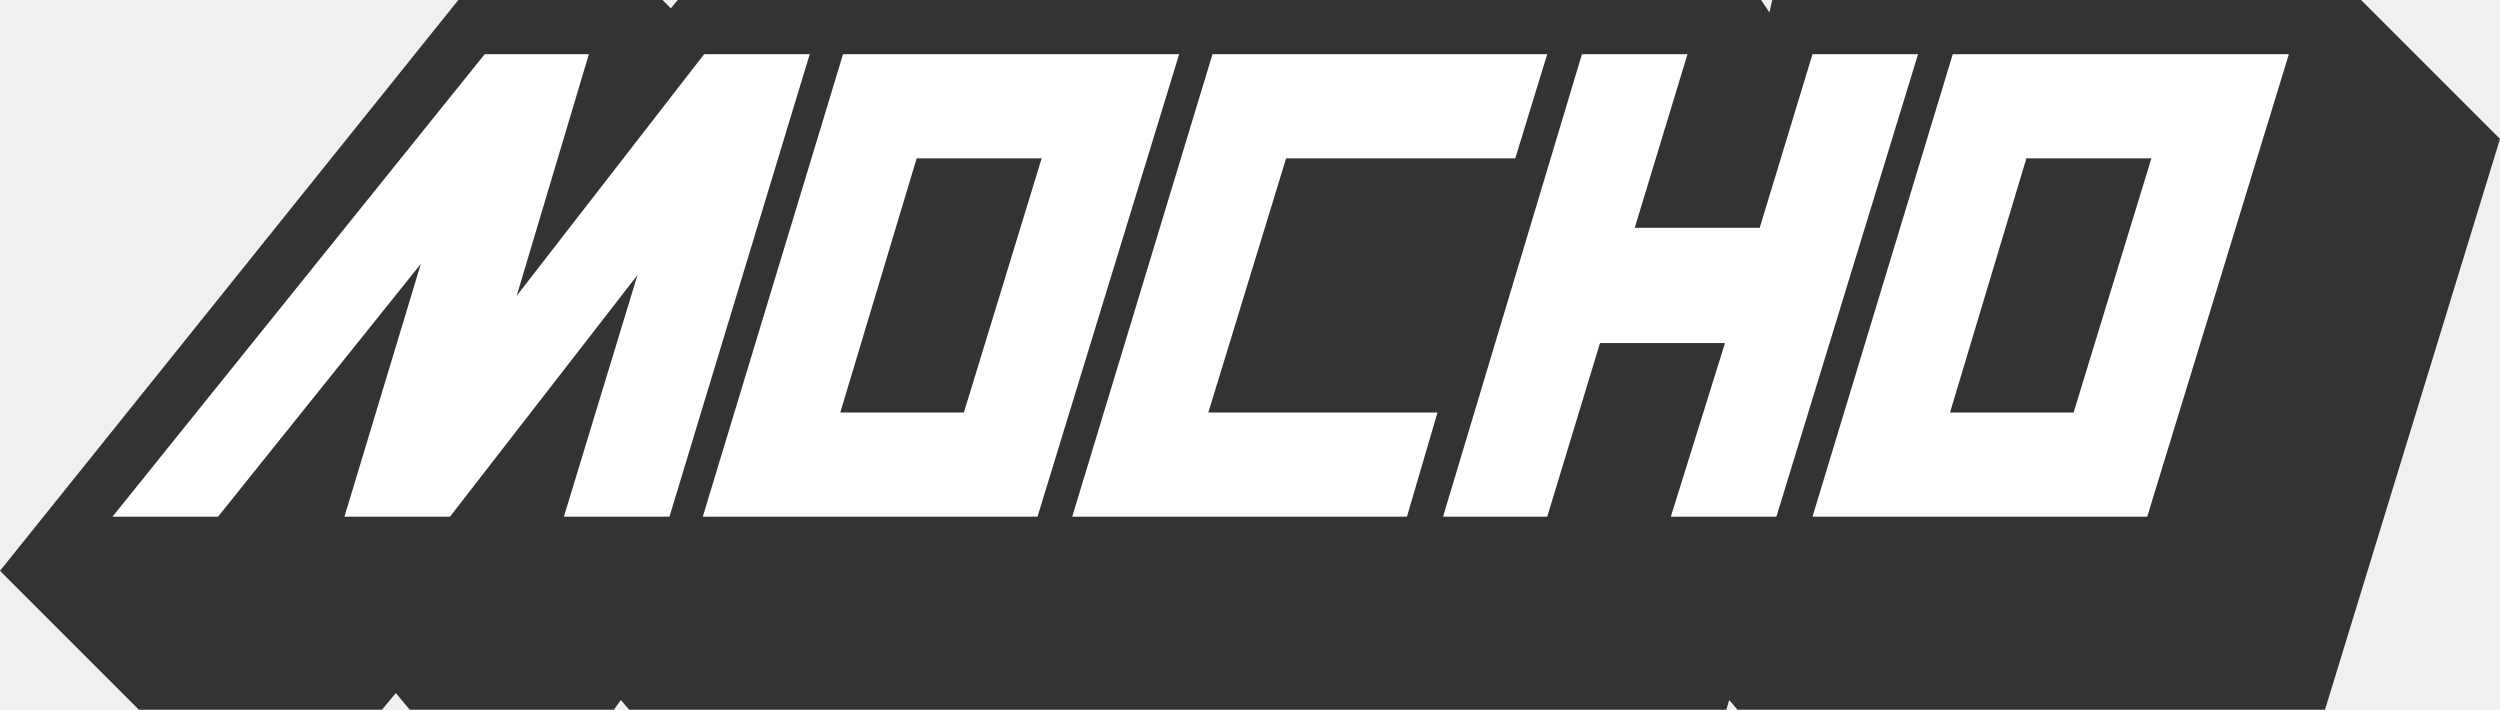
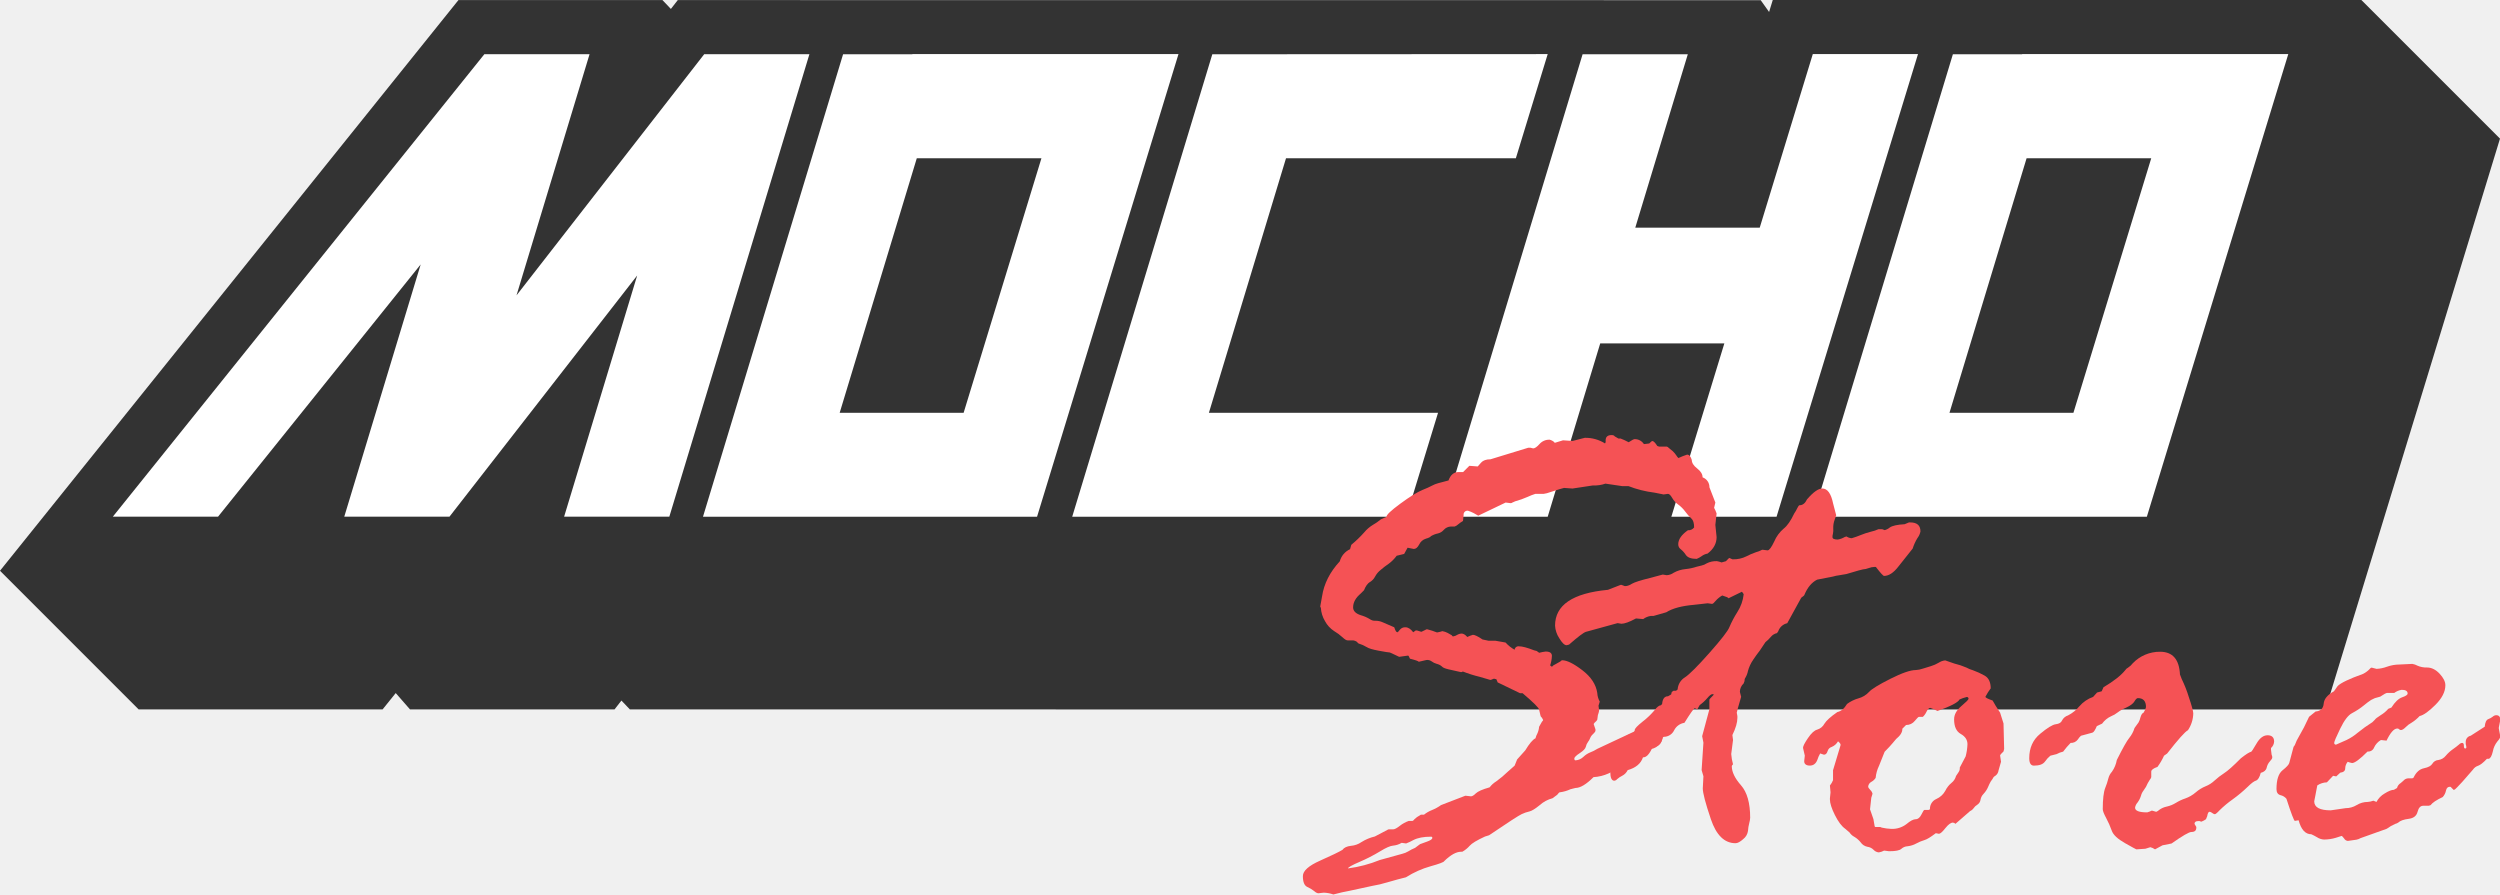
- <svg xmlns="http://www.w3.org/2000/svg" version="1.1" id="Capa_1" x="0px" y="0px" viewBox="0 0 180 51.1" style="enable-background:new 0 0 180 51.1;" xml:space="preserve">
-   <style type="text/css">
- 	.st0{fill:#333333;}
- 	.st1{fill:#FFFFFF;}
- </style>
-   <g id="Capa_2_1_">
+ <svg xmlns="http://www.w3.org/2000/svg" viewBox="0 0 1386.49 496.08">
+   <defs>
+     <style>.cls-1{fill:#333;}.cls-2{fill:#fff;}.cls-3{fill:#f55255;}</style>
+   </defs>
+   <g id="Capa_2" data-name="Capa 2">
    <g id="Logo">
-       <polygon class="st0" points="170,0 127.6,0 127.4,0.9 126.8,0 48.8,0 48.3,0.6 47.7,0 33,0 0,41.1 10,51.1 27.5,51.1 28.5,49.9     29.5,51.1 44.2,51.1 44.7,50.4 45.3,51.1 124.3,51.1 124.5,50.4 125.1,51.1 167.4,51.1 180,10   " />
-       <polygon class="st1" points="87.3,3.9 77.2,37.2 101.3,37.2 103.5,29.7 87,29.7 92.6,11.4 109.1,11.4 111.4,3.9   " />
-       <polygon class="st1" points="130.5,3.9 126.7,16.4 117.7,16.4 121.5,3.9 113.9,3.9 103.9,37.2 111.4,37.2 115.2,24.7 124.2,24.7     120.3,37.2 127.9,37.2 138.1,3.9   " />
-       <polygon class="st1" points="50.7,3.9 37.2,21.3 42.4,3.9 34.9,3.9 8.1,37.2 15.7,37.2 30.3,19 24.8,37.2 32.4,37.2 45.9,19.8     40.6,37.2 48.2,37.2 58.3,3.9   " />
-       <path class="st1" d="M84.9,3.9H65.7v0h-5L50.6,37.2h24.1L84.9,3.9z M66,11.4h9l-5.6,18.3h-8.9L66,11.4z" />
-       <path class="st1" d="M164.8,3.9h-19.2v0h-5l-10.1,33.3h24.1L164.8,3.9z M145.9,11.4h9l-5.6,18.3h-8.9L145.9,11.4z" />
+       <polygon class="cls-1" points="1309.61 0 983.17 0 981.13 6.64 976.48 0.1 375.89 0.05 372.07 4.96 367.4 0.05 254.25 0.05 0 316.54 76.88 393.43 212.19 393.43 219.47 384.37 227.38 393.43 340.82 393.43 344.64 388.52 349.31 393.43 957.49 393.48 958.98 388.57 963.26 393.48 1289.71 393.48 1386.49 76.88 1309.61 0" />
+       <polygon class="cls-2" points="672.34 30.1 594.64 286.59 779.91 286.59 797.53 228.94 670.45 228.94 713.22 87.76 840.69 87.76 858.35 30 672.34 30.1" />
+       <polygon class="cls-2" points="1005.37 30 975.94 126.26 906.92 126.26 936.05 30.1 877.7 30.1 800 286.59 858.35 286.59 887.48 190.44 956.32 190.44 926.92 286.59 985.27 286.59 1063.71 30 1005.37 30" />
+       <polygon class="cls-2" points="390.56 30.05 286.45 163.81 326.97 30.05 268.63 30.05 62.58 286.54 120.93 286.54 233.31 146.65 190.93 286.54 249.28 286.54 353.38 152.78 312.86 286.54 371.21 286.54 448.9 30.05 390.56 30.05" />
+       <path class="cls-2" d="M653.58,30H506v.1H467.57l-77.7,256.49H575.14ZM508.45,87.76h69.13L534.42,228.94H465.68Z" />
+       <path class="cls-2" d="M1269.07,30h-147.6v.1h-38.41l-77.7,256.49h185.27ZM1123.94,87.76h69.13l-43.16,141.18h-68.74Z" />
+       <path class="cls-3" d="M840,424.63l1.39-3.45,4.49-5q3.45-5.69,5.7-6.73a10.23,10.23,0,0,1,1-2.59,10.88,10.88,0,0,0,1-3.8l1.55-2.76c.46-.45.69-.8.69-1a7,7,0,0,0-1.38-2.07l-.86-3.63q0-1.38-9.15-9.14h-1.39l-12.43-6-.7-1.73-1.38-.35-1.73.69h-.34l-5.88-1.72a71.4,71.4,0,0,1-9.32-2.94,1.39,1.39,0,0,1-1,.35l-6.91-1.55q-2.94-.69-3.54-1.47a6.51,6.51,0,0,0-2.94-1.55,8.53,8.53,0,0,1-3-1.47,4,4,0,0,0-2.76-.69l-4.33,1c0-.34-1.61-.92-4.83-1.72-.46-1.15-.81-1.73-1-1.73l-5,.69q-5-2.42-5.18-2.41c-.58,0-2.59-.32-6-.95s-5.69-1.3-6.73-2a20,20,0,0,0-4.66-2.07l-1-1a4.59,4.59,0,0,0-1.9-.69h-3.11c-.69,0-1.64-.58-2.84-1.73a27.63,27.63,0,0,0-4.66-3.45,14.88,14.88,0,0,1-5-5.44,16.19,16.19,0,0,1-2.33-7.51,1,1,0,0,1-.34-.69l1-5.52q1.56-10.53,9.84-19.5a10.42,10.42,0,0,1,5.69-6.73l.69-2.42a65.81,65.81,0,0,0,7.17-6.9,18.63,18.63,0,0,1,4.92-4.23,29.12,29.12,0,0,0,4.31-3l3.13-1.38q-.18-1.56,7.69-7.34t12.27-7.59a57.16,57.16,0,0,0,5.87-2.67q1.47-.87,8.55-2.59c1.14-3.11,3-4.66,5.52-4.66h2.59l3.45-3.46,4.66.35c.23-.23.86-1,1.9-2.16s2.76-1.81,5.17-1.81l20.89-6.39h1.38l1.38.35c.92,0,2.1-.8,3.54-2.42a7.14,7.14,0,0,1,5.61-2.41,6.24,6.24,0,0,1,2.59,1.38.3.3,0,0,0,.34.34l4.49-1.38,5.35.35,6.73-1.73a20.34,20.34,0,0,1,11.22,3.11l.34-.69v-1q0-2.92,3.28-2.93c.92,0,1.5.23,1.73.69l2.07,1.21h1.21a34.34,34.34,0,0,1,4.48,2.07c1.73-1.15,2.82-1.73,3.28-1.73a6,6,0,0,1,5.18,2.76l2.93-.34c.92-.92,1.5-1.38,1.73-1.38q1,0,2.76,2.76l1,.34h4.31c.23,0,.69.35,1.38,1l1.9,1.55a13.47,13.47,0,0,1,1.9,2.25,8,8,0,0,0,1.21,1.55,42.35,42.35,0,0,1,4.83-1.9c1.15,0,2,1,2.59,2.94,0,1.61,1,3.19,3,4.74s3,3.19,3,4.92a5.76,5.76,0,0,1,3.8,5.52l3.28,8.46-.69,2.93a18.46,18.46,0,0,1,1.38,3.11l-.69,6.39.69,6.73q0,5.34-5,9.14a7.88,7.88,0,0,0-3.36,1.47,12,12,0,0,1-2.68,1.47c-3,0-5-.72-6-2.16a13.35,13.35,0,0,0-2.85-3.19,3.28,3.28,0,0,1-1.38-2.76q0-4,5.35-7.77a3.85,3.85,0,0,0,3.45-1.55q0-3.63-1.55-5a25.71,25.71,0,0,1-3.37-3.79,17.65,17.65,0,0,0-3.88-3.89,11.43,11.43,0,0,1-3.37-3.71c-.86-1.49-1.64-2.24-2.33-2.24l-2.41.34-5-1a60.61,60.61,0,0,1-14.5-3.63h-3.45l-9.32-1.38a18.11,18.11,0,0,1-6.9,1l-11.39,1.72-4.66-.34q-.53,0-9.49,2.93l-1.73.35h-4.66a35.28,35.28,0,0,0-4.4,1.72,48.07,48.07,0,0,1-6.82,2.42l-1.55.69a1.42,1.42,0,0,1-1,.34l-2.76-.34L819.82,286l-2.41-1.38a19.85,19.85,0,0,0-3.28-1.38,2.14,2.14,0,0,0-2.42,2.42l-.34,3.27a18.89,18.89,0,0,0-2.94,2.08,4.3,4.3,0,0,1-1.72,1h-2.07a5.49,5.49,0,0,0-3.89,1.81,6.1,6.1,0,0,1-3.19,2,12.81,12.81,0,0,0-4,1.55q-.35.69-2.76,1.38a6,6,0,0,0-3.71,3.2c-.86,1.66-1.87,2.5-3,2.5l-3.45-.69-1.9,3.45c-2.42.58-3.8.92-4.14,1a20.66,20.66,0,0,1-4.49,4.49c-1.5,1-3,2.16-4.4,3.37a11.91,11.91,0,0,0-3.11,3.71,7.14,7.14,0,0,1-2.85,3c-1.26.75-2.36,2.27-3.28,4.57l-1.72,1.73q-4.32,3.62-4.32,7.76,0,2.94,4.15,4.32a19.64,19.64,0,0,1,5.17,2.24,4.75,4.75,0,0,0,3.11.87,9.43,9.43,0,0,1,4,.86q1.89.87,6.39,2.76c.57,1.84,1.14,2.76,1.72,2.76q.34,0,1.38-1.38a3.64,3.64,0,0,1,3.11-1.38q2.23,0,4.31,2.76l1.38-1h.69l2.24.69h.35l2.07-1a1.39,1.39,0,0,1,1-.34,40.46,40.46,0,0,1,5.35,1.72h.35a20.67,20.67,0,0,0,2.76-.69,10,10,0,0,1,2.93,1l2.41,1.38c0,.34.23.52.69.52a4.88,4.88,0,0,0,2.07-.78,5.32,5.32,0,0,1,2.59-.78c.92,0,2,.64,3.11,1.9a19.37,19.37,0,0,1,3.1-1.21c1,0,2.82.87,5.35,2.59l3.28.69h3.79l5.7,1a19.3,19.3,0,0,0,5,4,2.17,2.17,0,0,1,2.42-1.9c1.84,0,4.65.75,8.45,2.24l1.38.35,1.38,1a23.62,23.62,0,0,1,3.62-.69c2.3,0,3.45.81,3.45,2.42a18.66,18.66,0,0,1-1,5.35c.23,0,.57.23,1,.69a4.28,4.28,0,0,1,1.9-1.38l2.76-1.56c.46-.45.8-.69,1-.69q4,0,11.22,5.53t8.28,12.6a11,11,0,0,0,1.39,4.83l-.7,2.24.35,2.76a14.14,14.14,0,0,1-.69,2.42l-.35,2.59a3.46,3.46,0,0,1-1,1.21,3.46,3.46,0,0,0-1,1.2l1,2.94v.69c0,.46-.43,1.09-1.3,1.9a5.65,5.65,0,0,0-1.63,2.24,7.92,7.92,0,0,1-1.21,2.16,6.67,6.67,0,0,0-1.21,2.67q-.35,1.56-3.37,3.54t-3,3c0,.69.23,1,.69,1a7,7,0,0,0,4.4-2,11.54,11.54,0,0,1,3.53-2.33,22,22,0,0,0,4.14-2.07l16.2-7.59q18.1-8.62,20.17-8.63A2.44,2.44,0,0,1,925,402q0,1-2.42,4-.35,8.11-7.08,9.49a15.17,15.17,0,0,0-4,3.63h-1.38q-4.32,4.83-9.84,4.83h-1A23.72,23.72,0,0,1,883.75,431q-6,6-10,6l-2.76.7a19.77,19.77,0,0,1-6,1.72q-.35,0-1.38,1.38l-2.58,1.9a17.18,17.18,0,0,0-7.08,3.8q-3.79,3.1-5.78,3.54a19.92,19.92,0,0,0-4.23,1.46q-2.25,1-18.12,11.74l-2.24.69q-6.74,3.11-8.46,5.09a15.69,15.69,0,0,1-4.14,3.36h-.69q-4,0-9.32,5.18-.34.87-7.51,2.85a51.2,51.2,0,0,0-13.72,6.13q-4.14,1-10.18,2.76a66.59,66.59,0,0,1-8.8,2.07L748.63,494c-2.65.46-5.69,1.15-9.15,2.07a17.36,17.36,0,0,0-5.34-1l-3.11.35a4.4,4.4,0,0,1-2.16-1.21,18.53,18.53,0,0,0-3.88-2.33q-2.41-1.12-2.42-6,0-4.32,9.5-8.55t12.44-6c.92-1.27,2.5-2,4.75-2.24a11.88,11.88,0,0,0,5.79-2.07,24.26,24.26,0,0,1,7.43-3.11l6.91-3.63a1.73,1.73,0,0,1,.86-.34h2.42c.8,0,2-.63,3.62-1.9a17,17,0,0,1,5-2.76h2.08c.22,0,.57-.29,1-.86a11.8,11.8,0,0,1,3.11-2.25l.52-.34h1.73a16.73,16.73,0,0,1,4.49-2.59,24,24,0,0,0,5-2.76l13.47-5.18,3.11.34c.69,0,1.58-.54,2.68-1.63s3.65-2.22,7.68-3.37a13.32,13.32,0,0,1,3.63-3.28,56.43,56.43,0,0,0,6.57-5.52Zm-60.21,43.15-2.43-.35a11.19,11.19,0,0,1-4.76,1.55c-1.55.12-4,1.18-7.26,3.2A91,91,0,0,1,754,478q-6.4,2.76-6.4,3.62a71.55,71.55,0,0,0,17.64-4.66l12.46-3.45a11.56,11.56,0,0,0,3.37-1.38,23.68,23.68,0,0,1,3.72-1.9l2.77-2.07c.58-.23,1.84-.69,3.8-1.38s3-1.38,3-2.07a.61.61,0,0,0-.69-.69c-4.16,0-7.44.63-9.87,1.9A27.61,27.61,0,0,1,779.82,467.78Z" />
+       <path class="cls-3" d="M954.77,311.93l2.41-.69,1.73-1.73h.35l1.55.69h.34a15.86,15.86,0,0,0,7.36-1.64,37.85,37.85,0,0,1,5.4-2.33,13.74,13.74,0,0,0,2.7-1,1.73,1.73,0,0,1,.87-.35l2.8.35q1.38,0,3.7-4.92a19.1,19.1,0,0,1,5.26-7.16q2.94-2.25,5.87-8.46a14.67,14.67,0,0,0,1.55-2.67c.58-1.21,1-1.82,1.38-1.82,1.72,0,3.11-1.09,4.14-3.28q5.18-6,8.45-6,4.3,0,6,8.29l1.72,6.56c0,.11-.29.94-.86,2.5a11.87,11.87,0,0,0-.78,4.66,10.58,10.58,0,0,1-.17,3.1,5.87,5.87,0,0,0-.26,1.82q0,1.38,2.94,1.38a10.84,10.84,0,0,0,3.79-1.38l1-.35a6,6,0,0,0,2.93,1,49.1,49.1,0,0,0,4.92-1.73,40.68,40.68,0,0,1,5.78-1.9,20.15,20.15,0,0,0,4.15-1.38h2.07l1.38.52a7.44,7.44,0,0,0,2.84-1.47c1.44-1,4.17-1.58,8.2-1.81l2.42-1h.69c3.8,0,5.69,1.66,5.69,5a8.69,8.69,0,0,1-1.64,3.63,25,25,0,0,0-2.67,5.86l-7.94,10q-4,5.18-7.94,5.18-.69,0-4.31-4.66c0-.23-.23-.35-.69-.35a10.68,10.68,0,0,0-3.63.7,9.54,9.54,0,0,1-3.1.69q-.52,0-9.15,2.58l-4.14.7a17.94,17.94,0,0,0-3.28.69l-8.81,1.72q-4.5,2.25-7.08,8.46c0,.23-.58.75-1.73,1.55l-7.77,14.15a6.86,6.86,0,0,0-5,4.49l-.69,1a6,6,0,0,0-3.46,2.15,18.76,18.76,0,0,1-2.94,2.85l-3.11,4.66q-1.9,2.42-3.8,5.27a20.37,20.37,0,0,0-2.77,6,11.84,11.84,0,0,1-1.38,3.71,2.62,2.62,0,0,0-.52,1.89l-.52,1.39a6.41,6.41,0,0,0-2.08,4.66l.7,2.76c-1.62,5.52-2.42,8.45-2.42,8.8a13.28,13.28,0,0,0,.34,1.9v1q0,3.81-2.77,9.49l.35,2.77-1,7.76a28.65,28.65,0,0,0,1,5.7c-.46.46-.69.8-.69,1,0,3.23,1.7,6.76,5.1,10.62s5.1,9.87,5.1,18a13.39,13.39,0,0,1-.52,3,23.37,23.37,0,0,0-.69,4.32,7,7,0,0,1-2.68,4.57q-2.5,2.25-4.23,2.25-9.18,0-13.67-13.29t-4.49-17.09l.35-6.73-1-3.45,1-15.19-.7-3.62,4-14.85v-5.35c0-.23.81-1.15,2.42-2.76,0-.23-.23-.34-.69-.34-.69,0-1.62.69-2.77,2.07a24.28,24.28,0,0,1-4.32,4l-1.38,2.41a3.9,3.9,0,0,0-1.39-.69c-.57.23-2.48,2.94-5.7,8.11a7.67,7.67,0,0,0-5.71,4.15,6.34,6.34,0,0,1-5.7,3.62l-.7.35q-.69,5-4.84,5l-.69.35c-1.73,3.91-3.51,5.81-5.36,5.69q-1.72,5.17-8.47,7.08a6.84,6.84,0,0,1-3,3.1,12.37,12.37,0,0,0-2.85,1.9,2.36,2.36,0,0,1-1.56.87q-2.23,0-2.24-4.84a5.47,5.47,0,0,1,1.12-3,5.24,5.24,0,0,0,1.12-2.33c0-.23-.57-.92-1.72-2.07,0-3.56.92-5.81,2.76-6.73a9.23,9.23,0,0,0,4.15-4A5.25,5.25,0,0,1,904,407.2c1.73-.58,2.6-1.32,2.6-2.25s1.49-2.41,4.49-4.83a40.7,40.7,0,0,0,6.56-6.3c1.38-1.78,2.54-2.67,3.46-2.67l.69-.69q.35-4.32,3.28-4.32l1.73-1,.35-1.38,1-.69h1.39l.86-.7a8.49,8.49,0,0,1,4.06-6.73q3.7-2.42,13.56-13.54t11.06-14.24a58.83,58.83,0,0,1,4.41-8.37,22.58,22.58,0,0,0,3.54-9.93,5.62,5.62,0,0,0-1-1.38l-7.43,3.63q0-.52-3.45-1.56a13.68,13.68,0,0,0-3.79,3.11c-.81,1-1.44,1.55-1.9,1.55l-2.42-.34-7.59.86q-10.18.87-15.36,4.14L917,341.61h-1.55a9.2,9.2,0,0,0-4.14,1.73l-4-.35c-3.68,2-6.39,2.94-8.11,2.94a15.94,15.94,0,0,1-2.08-.35l-17.6,4.84q-2.07.69-9.32,7.07l-1.38.35q-1.73,0-4.06-3.89a13.91,13.91,0,0,1-2.33-7q0-17.08,29.34-19.84l7.08-2.76h.35l1.89.69h.69a7.91,7.91,0,0,0,3.28-1.3q2.25-1.29,10-3.19l7.08-1.9,2.24.35a7.38,7.38,0,0,0,3.89-1.39,16.77,16.77,0,0,1,6.55-2,28.56,28.56,0,0,0,6.13-1.3l2.76-.68a8.34,8.34,0,0,0,2.85-1.21,11.38,11.38,0,0,1,5.61-1.21A12.25,12.25,0,0,1,954.77,311.93Z" />
+       <path class="cls-3" d="M1092.59,449.83l-8.12,7.07a2,2,0,0,0-1.38-.69c-1.15,0-2.57,1-4.23,3.11s-2.85,3.1-3.55,3.1l-1.72-.34c-2.88,2.19-4.95,3.45-6.22,3.8a24.15,24.15,0,0,0-4.58,1.9,13.07,13.07,0,0,1-4.83,1.55,5.6,5.6,0,0,0-3.54,1.47c-.93.86-3.17,1.29-6.74,1.29l-2.76-.35a9.84,9.84,0,0,1-2.94,1,4.47,4.47,0,0,1-2.94-1.47,5.7,5.7,0,0,0-3.36-1.64,5.93,5.93,0,0,1-3.72-2.41,12.7,12.7,0,0,0-3.53-3.11,7.09,7.09,0,0,1-2.68-2.42l-2.42-2.07q-2.94-2.07-5.7-7.59t-2.76-8.63v-.69l.34-3.28-.34-3.8a11,11,0,0,0,1.72-2.93v-5.52l4.15-13.81c.23-.57-.24-1.32-1.38-2.24a7.06,7.06,0,0,1-3.47,3.1,3.42,3.42,0,0,0-2.34,2.42c-.4,1.27-1.07,1.9-2,1.9l-2.09-.69a18.15,18.15,0,0,0-1.56,3.54c-.81,2.13-2.21,3.19-4.17,3.19s-3.13-.81-3.13-2.42l.34-3.1-1-4.32q0-1.38,2.77-5.44t5.1-4.66a6.71,6.71,0,0,0,4-3.27c1.1-1.79,3.49-3.94,7.18-6.48,2.07-.45,3.86-1.95,5.36-4.48a19.5,19.5,0,0,1,6.3-3.11,12.23,12.23,0,0,0,5.88-3.54q2-2.32,11.76-7.25t14.26-4.92a13.63,13.63,0,0,0,3.81-.77c1.61-.52,3.11-1,4.49-1.38a19.73,19.73,0,0,0,4.32-1.9,8,8,0,0,1,3.64-1.3l5,1.73a42.21,42.21,0,0,1,6.74,2.24,16.25,16.25,0,0,0,3.55,1.47,42.2,42.2,0,0,1,6.57,3c2.24,1.27,3.37,3.63,3.37,7.08a32.62,32.62,0,0,0-2.94,4.66c0,.46,1.32,1.15,4,2.07.92,1.72,2.3,4,4.15,6.73l1.89,6,.35,14.15-.35,1.38q-1.89,1.72-1.89,2.25l.51,3.45-1.38,4.83a4.21,4.21,0,0,1-1.73,2.93,3.24,3.24,0,0,0-1.55,1.73l-1,1.38a26.48,26.48,0,0,0-1.47,3,13,13,0,0,1-2.51,3.88,6.06,6.06,0,0,0-1.72,3.28,3.9,3.9,0,0,1-1.73,2.76,6.16,6.16,0,0,0-2,1.82A4.82,4.82,0,0,1,1092.59,449.83ZM1039,454.31l.69,4,.34.35h2.76l.86.34a28.93,28.93,0,0,0,5.16.69,12.87,12.87,0,0,0,8.53-2.67c2.12-1.78,3.81-2.68,5.08-2.68s2.32-.86,3.18-2.59,1.41-2.58,1.64-2.58h2.41l.69-.35a5.9,5.9,0,0,1,3.53-5.7,10.48,10.48,0,0,0,5-4.57,12.73,12.73,0,0,1,3.36-4.31,7.25,7.25,0,0,0,2.58-3.89l1.38-2.07a3.67,3.67,0,0,0,.69-2.59l3.27-6.21a31,31,0,0,0,1-6.73c0-2.42-1.24-4.31-3.71-5.7s-3.7-4.08-3.7-8.11c0-2.64,1.35-5.09,4-7.33s4-3.6,4-4.06a.91.91,0,0,0-1-1,22.37,22.37,0,0,0-4,1.38q-1.2,2.42-12.22,6.38a27.67,27.67,0,0,0-4-1.72c-.69,0-1.37.69-2.06,2.07a9.09,9.09,0,0,1-2.07,2.93h-2.24c-.23,0-1,.75-2.24,2.25a6,6,0,0,1-4.82,2.24l-2.06,2.07q.16,2.76-3.45,5.7l-1.89,2.24q-1.72,2.07-4.48,4.83l-3.1,7.77a19.59,19.59,0,0,0-1.89,6.73,6.25,6.25,0,0,1-2.33,2.16,3.3,3.3,0,0,0-1.82,2.84c0,.24.41.81,1.21,1.73a3.94,3.94,0,0,1,1.21,2.07l-.69,2.24-.69,6.39Z" />
+       <path class="cls-3" d="M1163,384.07l2.59-.69,1-2.24q8.46-5,12.09-9.5a3.71,3.71,0,0,1,1.55-1.38,10,10,0,0,0,2.59-2.41,20.72,20.72,0,0,1,15.18-6.39q10.37,0,11,12.6l1,2.59a66.75,66.75,0,0,1,3.88,9.84c1.67,4.94,2.5,8,2.5,9.14a17.39,17.39,0,0,1-2.93,9.32q-2.41,1.21-11.57,12.95l-1.72,1.21a34.51,34.51,0,0,1-3.63,6.21q-3.45,1.21-3.45,2.59V431a3.39,3.39,0,0,1-.77,1.38,26.46,26.46,0,0,0-2.16,4l-1.38,2.08a7.59,7.59,0,0,0-1.38,2.84,12.89,12.89,0,0,1-2,3.89,5.22,5.22,0,0,0-1.29,2.76c0,1.72,2.24,2.59,6.73,2.59a13.27,13.27,0,0,0,2.59-1l2.41.69a4.91,4.91,0,0,0,1.73-1.12,10.77,10.77,0,0,1,4.23-1.81,16.34,16.34,0,0,0,5-2.07,24.24,24.24,0,0,1,5.18-2.42,18,18,0,0,0,5.78-3.37,19.39,19.39,0,0,1,5.44-3.36,15.64,15.64,0,0,0,5-3.19,38.88,38.88,0,0,1,5.26-4.06c2-1.26,5.07-4,9.32-8.28q4.14-3.28,5.7-3.63c.23,0,1.23-1.52,3-4.57s3.82-4.58,6.12-4.58,3.63,1.16,3.63,3.46a5.12,5.12,0,0,1-1.73,3.62v1l.35,2.76a2.81,2.81,0,0,1,.34,1.55q0,.69-1.29,2.07a7.65,7.65,0,0,0-1.81,3.54q-.52,2.16-3.28,2.85-1,3.79-2.67,4.31c-1.1.35-2.62,1.5-4.58,3.45a77.29,77.29,0,0,1-8.28,6.91,58.94,58.94,0,0,0-7.34,6.12c-1.32,1.45-2.21,2.16-2.67,2.16a3.56,3.56,0,0,1-1.38-.69,3.56,3.56,0,0,0-1.38-.69c-.69,0-1.15.81-1.38,2.42l-.69,1.72a10.86,10.86,0,0,1-2.59,1.38l-1-.34h-.69c-1.39,0-2.08.52-2.08,1.55l1,1.73V459c0,1.62-.92,2.42-2.76,2.42q-1.9,0-11,6.39l-5,1-4.14,2.24a8.31,8.31,0,0,0-2.59-1.2l-2.76.86-5,.34c-.12,0-2.22-1.14-6.3-3.45s-6.53-4.6-7.34-6.9a49.24,49.24,0,0,0-3.1-7q-1.9-3.54-1.9-4.92,0-8.28,1.38-11.82a36.52,36.52,0,0,0,1.73-5.27,8.84,8.84,0,0,1,2-3.71,16,16,0,0,0,2.68-6.47q5-10,6.9-12.25a16,16,0,0,0,2.93-5.52l2.25-3.11a9.28,9.28,0,0,0,1-2.68c.46-1.55,1-2.44,1.73-2.67a9.37,9.37,0,0,0,1.38-3.11q0-5-4.49-5c-.58,0-1.21.6-1.9,1.81s-2.27,2.39-4.74,3.54a19.51,19.51,0,0,0-4.58,2.59,14.06,14.06,0,0,1-3.71,2.15,12.76,12.76,0,0,0-4.92,4.06l-2.93,1.38c-.92,2.19-1.73,3.39-2.42,3.62s-2.82.81-6.39,1.73a10.86,10.86,0,0,0-1.73,2.07,4.6,4.6,0,0,1-4,1.9,45,45,0,0,0-4.14,4.83,13.6,13.6,0,0,0-3.62,1.38l-3.46.87a15.66,15.66,0,0,0-3,3.27q-1.63,2.25-6.13,2.25c-1.72,0-2.59-1.38-2.59-4.14q0-8.46,6-13.47t8.71-5.35c1.84-.22,3-.91,3.46-2.07a5.71,5.71,0,0,1,3.36-2.84,19.65,19.65,0,0,0,6.22-5,18.15,18.15,0,0,1,7.68-5.26Z" />
+       <path class="cls-3" d="M1280.6,397.53l3.62-2.93q4.14-.35,4.48-4.32t5.7-6.9l2.07-2.93q2.58-2.59,14.14-6.74a13.77,13.77,0,0,0,4-3.1,1,1,0,0,1,.68-.35l2.77.69a18.84,18.84,0,0,0,5.77-1.2,21,21,0,0,1,6.82-1.21l7.24-.35a9.09,9.09,0,0,1,2.85,1,12.06,12.06,0,0,0,5.26,1c2.53,0,4.85,1.16,7,3.45s3.19,4.44,3.19,6.39q0,5.36-5.51,10.87t-8.78,6.22a21.32,21.32,0,0,1-4.48,3.71,12.56,12.56,0,0,0-3.19,2.41c-1.09,1.1-2,1.64-2.67,1.64a1.25,1.25,0,0,1-1-.43,1.26,1.26,0,0,0-1-.43q-2.76,0-6,6.73l-3.1-.34a9.09,9.09,0,0,0-3.79,4.14,3.47,3.47,0,0,1-3.62,2.24c-4.24,4.26-7.12,6.39-8.61,6.39a14.43,14.43,0,0,1-2.41-.69,5.72,5.72,0,0,0-1.38,3.62c0,1.38-.92,2.19-2.76,2.42l-2.23,2.07-1.73-.35-3.44,3.63a10.11,10.11,0,0,0-5.34,1.72q-.35,2.07-1,5.27t-.69,3.54q0,5,9.15,5l8.29-1.21a11.61,11.61,0,0,0,6.12-1.72,11.63,11.63,0,0,1,6.13-1.73,11,11,0,0,0,3.11-.69l1.72.69a11.45,11.45,0,0,1,4.49-4.66c2.19-1.38,3.91-2.07,5.18-2.07l1.73-1a4.45,4.45,0,0,1,2.07-2.76l1.38-1.2a3.87,3.87,0,0,1,2.59-1.39h2.41l.69-.34c1.39-3,3.31-4.75,5.79-5.26s4-1.36,4.66-2.51a4.23,4.23,0,0,1,3.36-2.07,6.25,6.25,0,0,0,4.06-2.33,20.94,20.94,0,0,1,4.06-3.71,39.27,39.27,0,0,0,3.36-2.59,2.69,2.69,0,0,1,1.64-.86c.69,0,1,.52,1,1.55s.23,1.56.69,1.56a.61.61,0,0,0,.69-.69,5.73,5.73,0,0,0-.35-1.73v-1.21a3.43,3.43,0,0,1,2.77-3.45l7.76-5q.35-3.62,2-4.22a8,8,0,0,0,2.5-1.38,2.78,2.78,0,0,1,1.9-.78c1.49,0,2.24.86,2.24,2.59l-.86,4.49.86,4.66c0,.69-.54,1.64-1.64,2.84a12.34,12.34,0,0,0-2.5,5.53c-.58,2.47-1.32,3.82-2.25,4.05h-1q-3.12,3.29-4.93,3.88a5.46,5.46,0,0,0-2.85,2.16l-5.87,6.73q-1.73,1.72-2.94,3.11c-.8.92-1.44,1.38-1.9,1.38l-1.38-1.38c0-.23-.23-.35-.69-.35-1.15,0-1.87.69-2.16,2.08a7.67,7.67,0,0,1-1.81,3.62c-3.46,1.61-5.7,3.11-6.74,4.49l-1,.34h-3.11c-1.5,0-2.53,1.12-3.11,3.37s-2.22,3.54-4.92,3.88-4.64,1-5.79,2.07a4,4,0,0,1-1.56.69,24.16,24.16,0,0,0-4.83,2.76l-14.51,5.18a6.94,6.94,0,0,1-2.25.86l-4.83.69a2.75,2.75,0,0,1-2.07-1.38c-.69-.92-1.16-1.38-1.39-1.38l-3.1,1a23,23,0,0,1-6.57,1,7.71,7.71,0,0,1-3.8-1.2,32.93,32.93,0,0,0-3.28-1.73q-5,0-7.08-7.77l-2.07.35q-.7,0-4.67-12.26a5.84,5.84,0,0,0-3.28-2c-1.49-.4-2.24-1.52-2.24-3.36q0-7.77,3.37-10.45c2.24-1.78,3.47-3.13,3.71-4.05l2.41-9c.46-.34,1-1.49,1.73-3.45l4-7.25Q1278.18,402.37,1280.6,397.53Zm36.5-10.35-2.08,1a41.88,41.88,0,0,0-4,3,39.26,39.26,0,0,1-6.56,4.32q-3.2,1.63-6.56,8.54t-3.36,7.94a.91.91,0,0,0,1,1l5.87-2.59a28.31,28.31,0,0,0,6.13-4,82,82,0,0,1,8.19-5.87l1.39-1.38c.22-.46,1.29-1.3,3.19-2.5a17.5,17.5,0,0,0,4.23-3.54l1.72-.69c2-3.11,3.94-5,6-5.7s3-1.38,3-2.07c0-1.38-1.1-2.07-3.28-2.07a9.2,9.2,0,0,0-4.14,1.73h-4c-.46,0-1.73.69-3.8,2.07Z" />
    </g>
  </g>
</svg>
